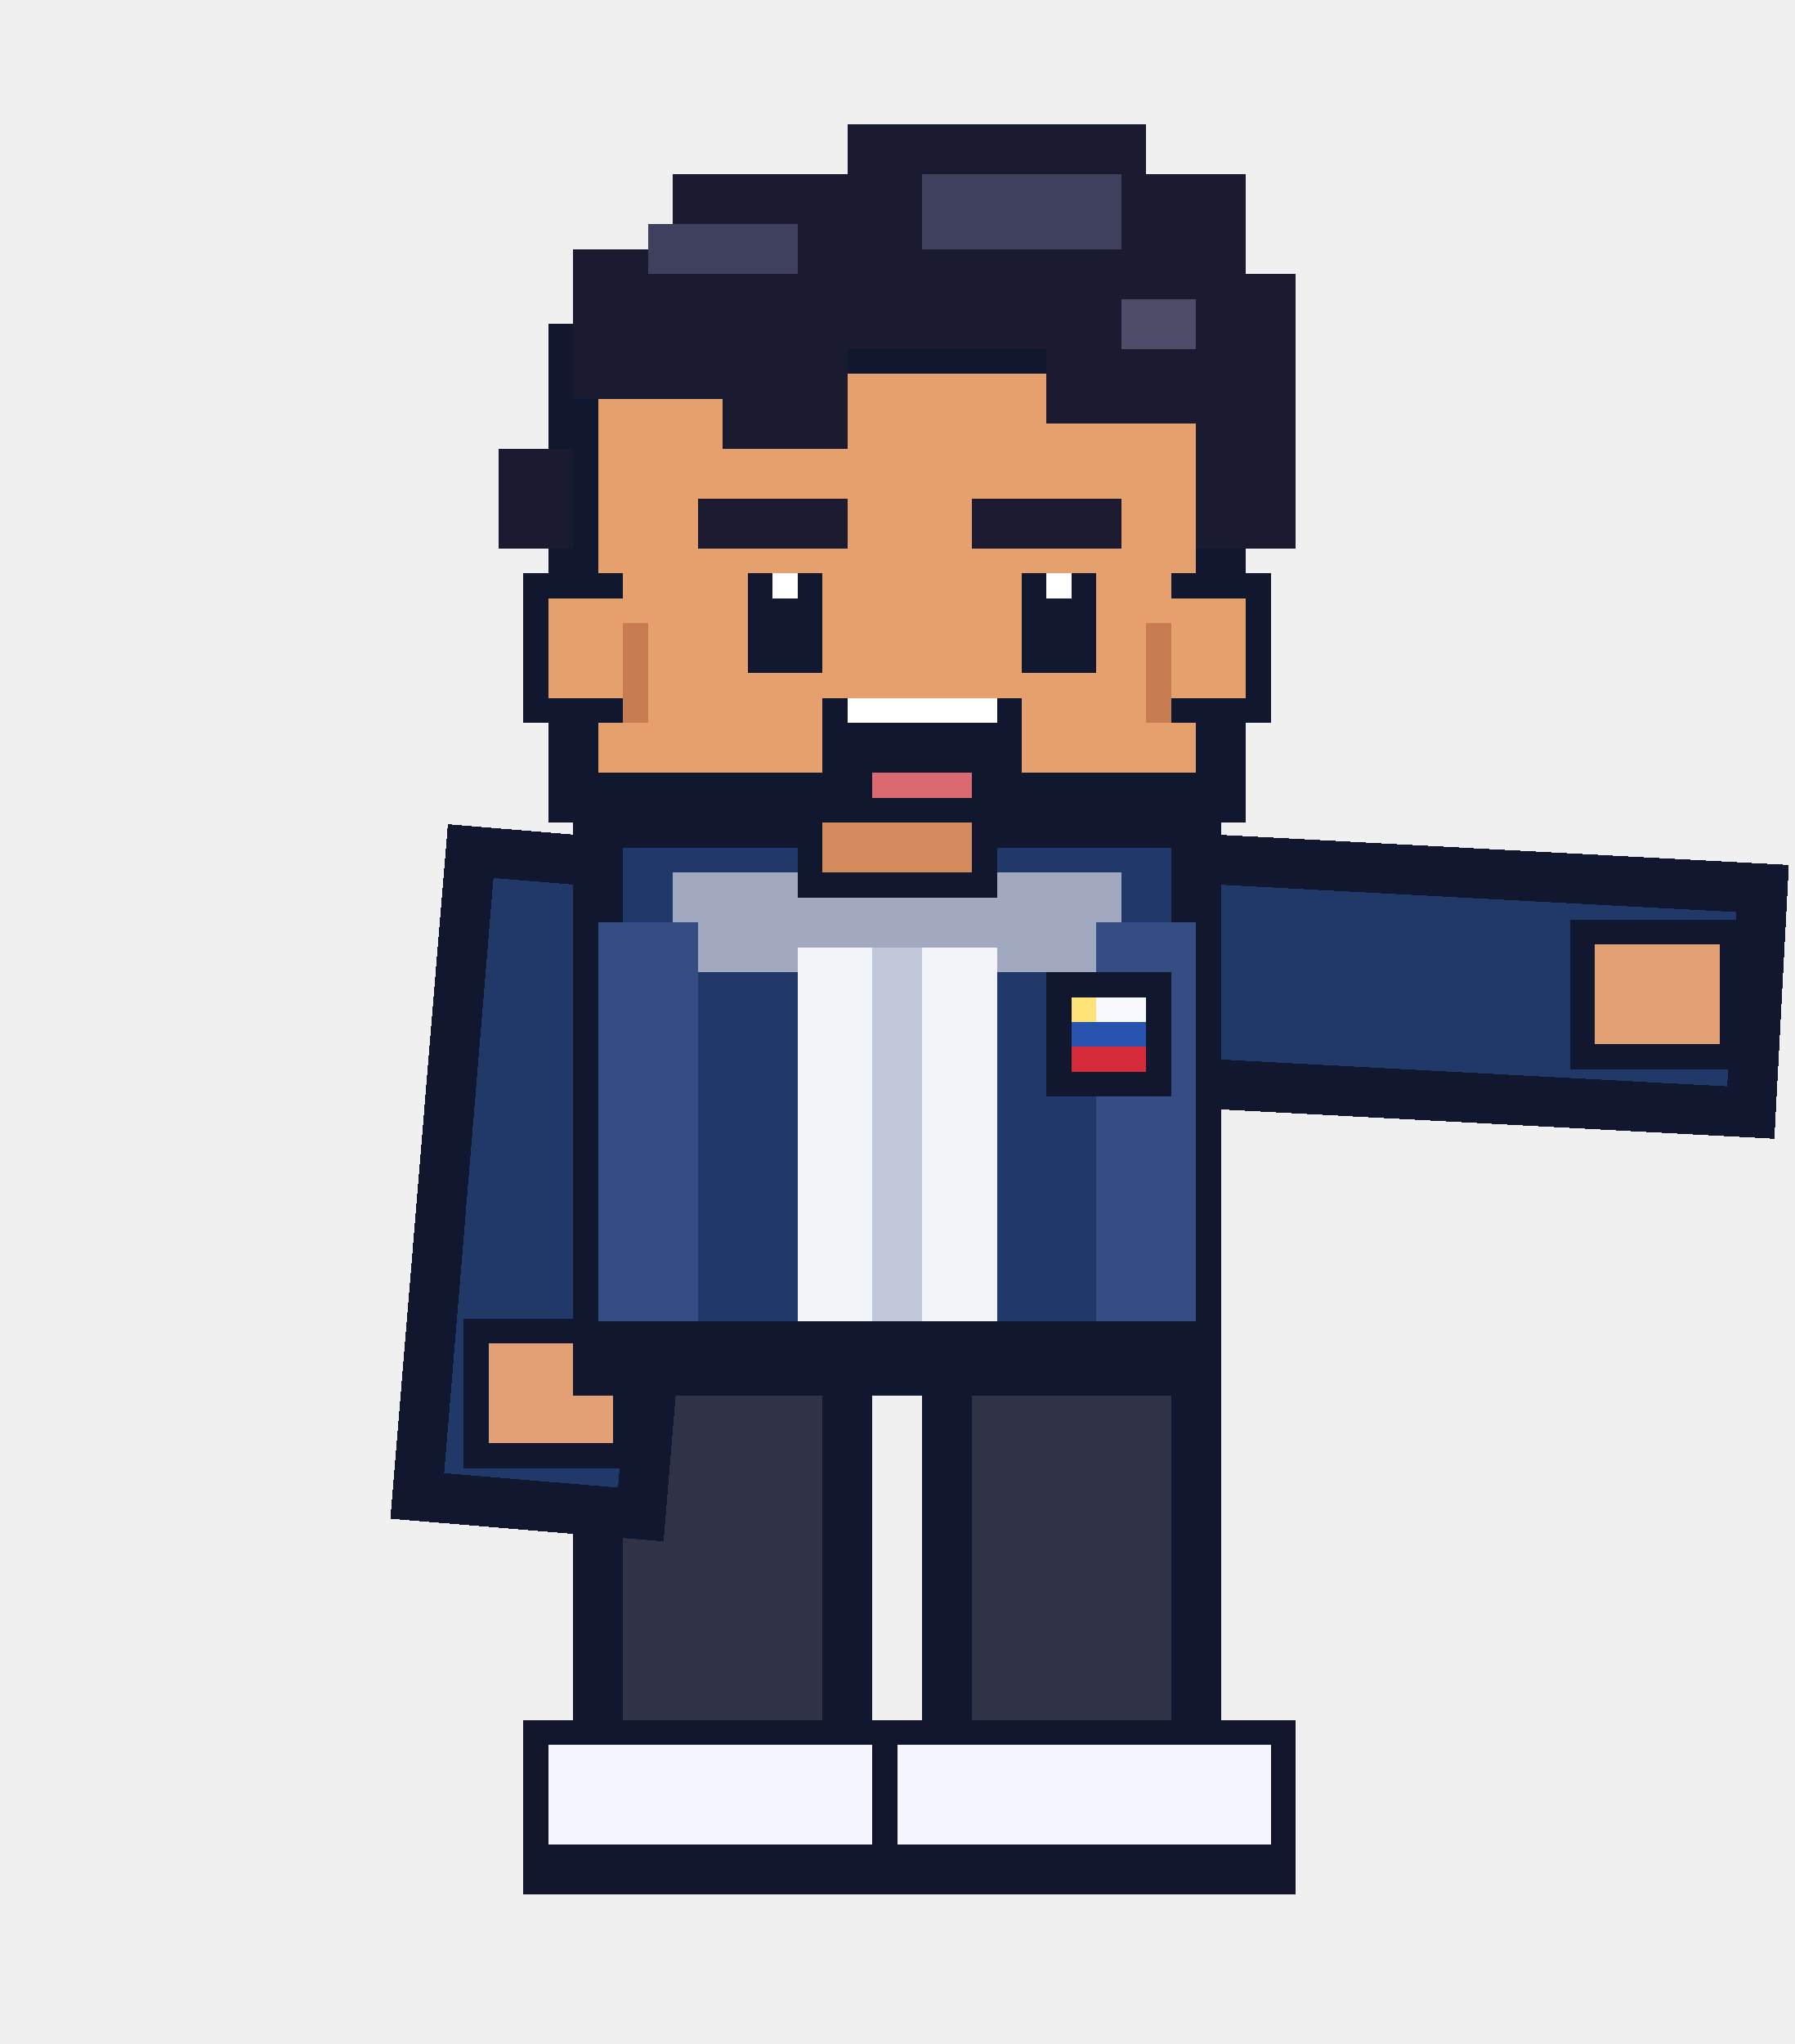
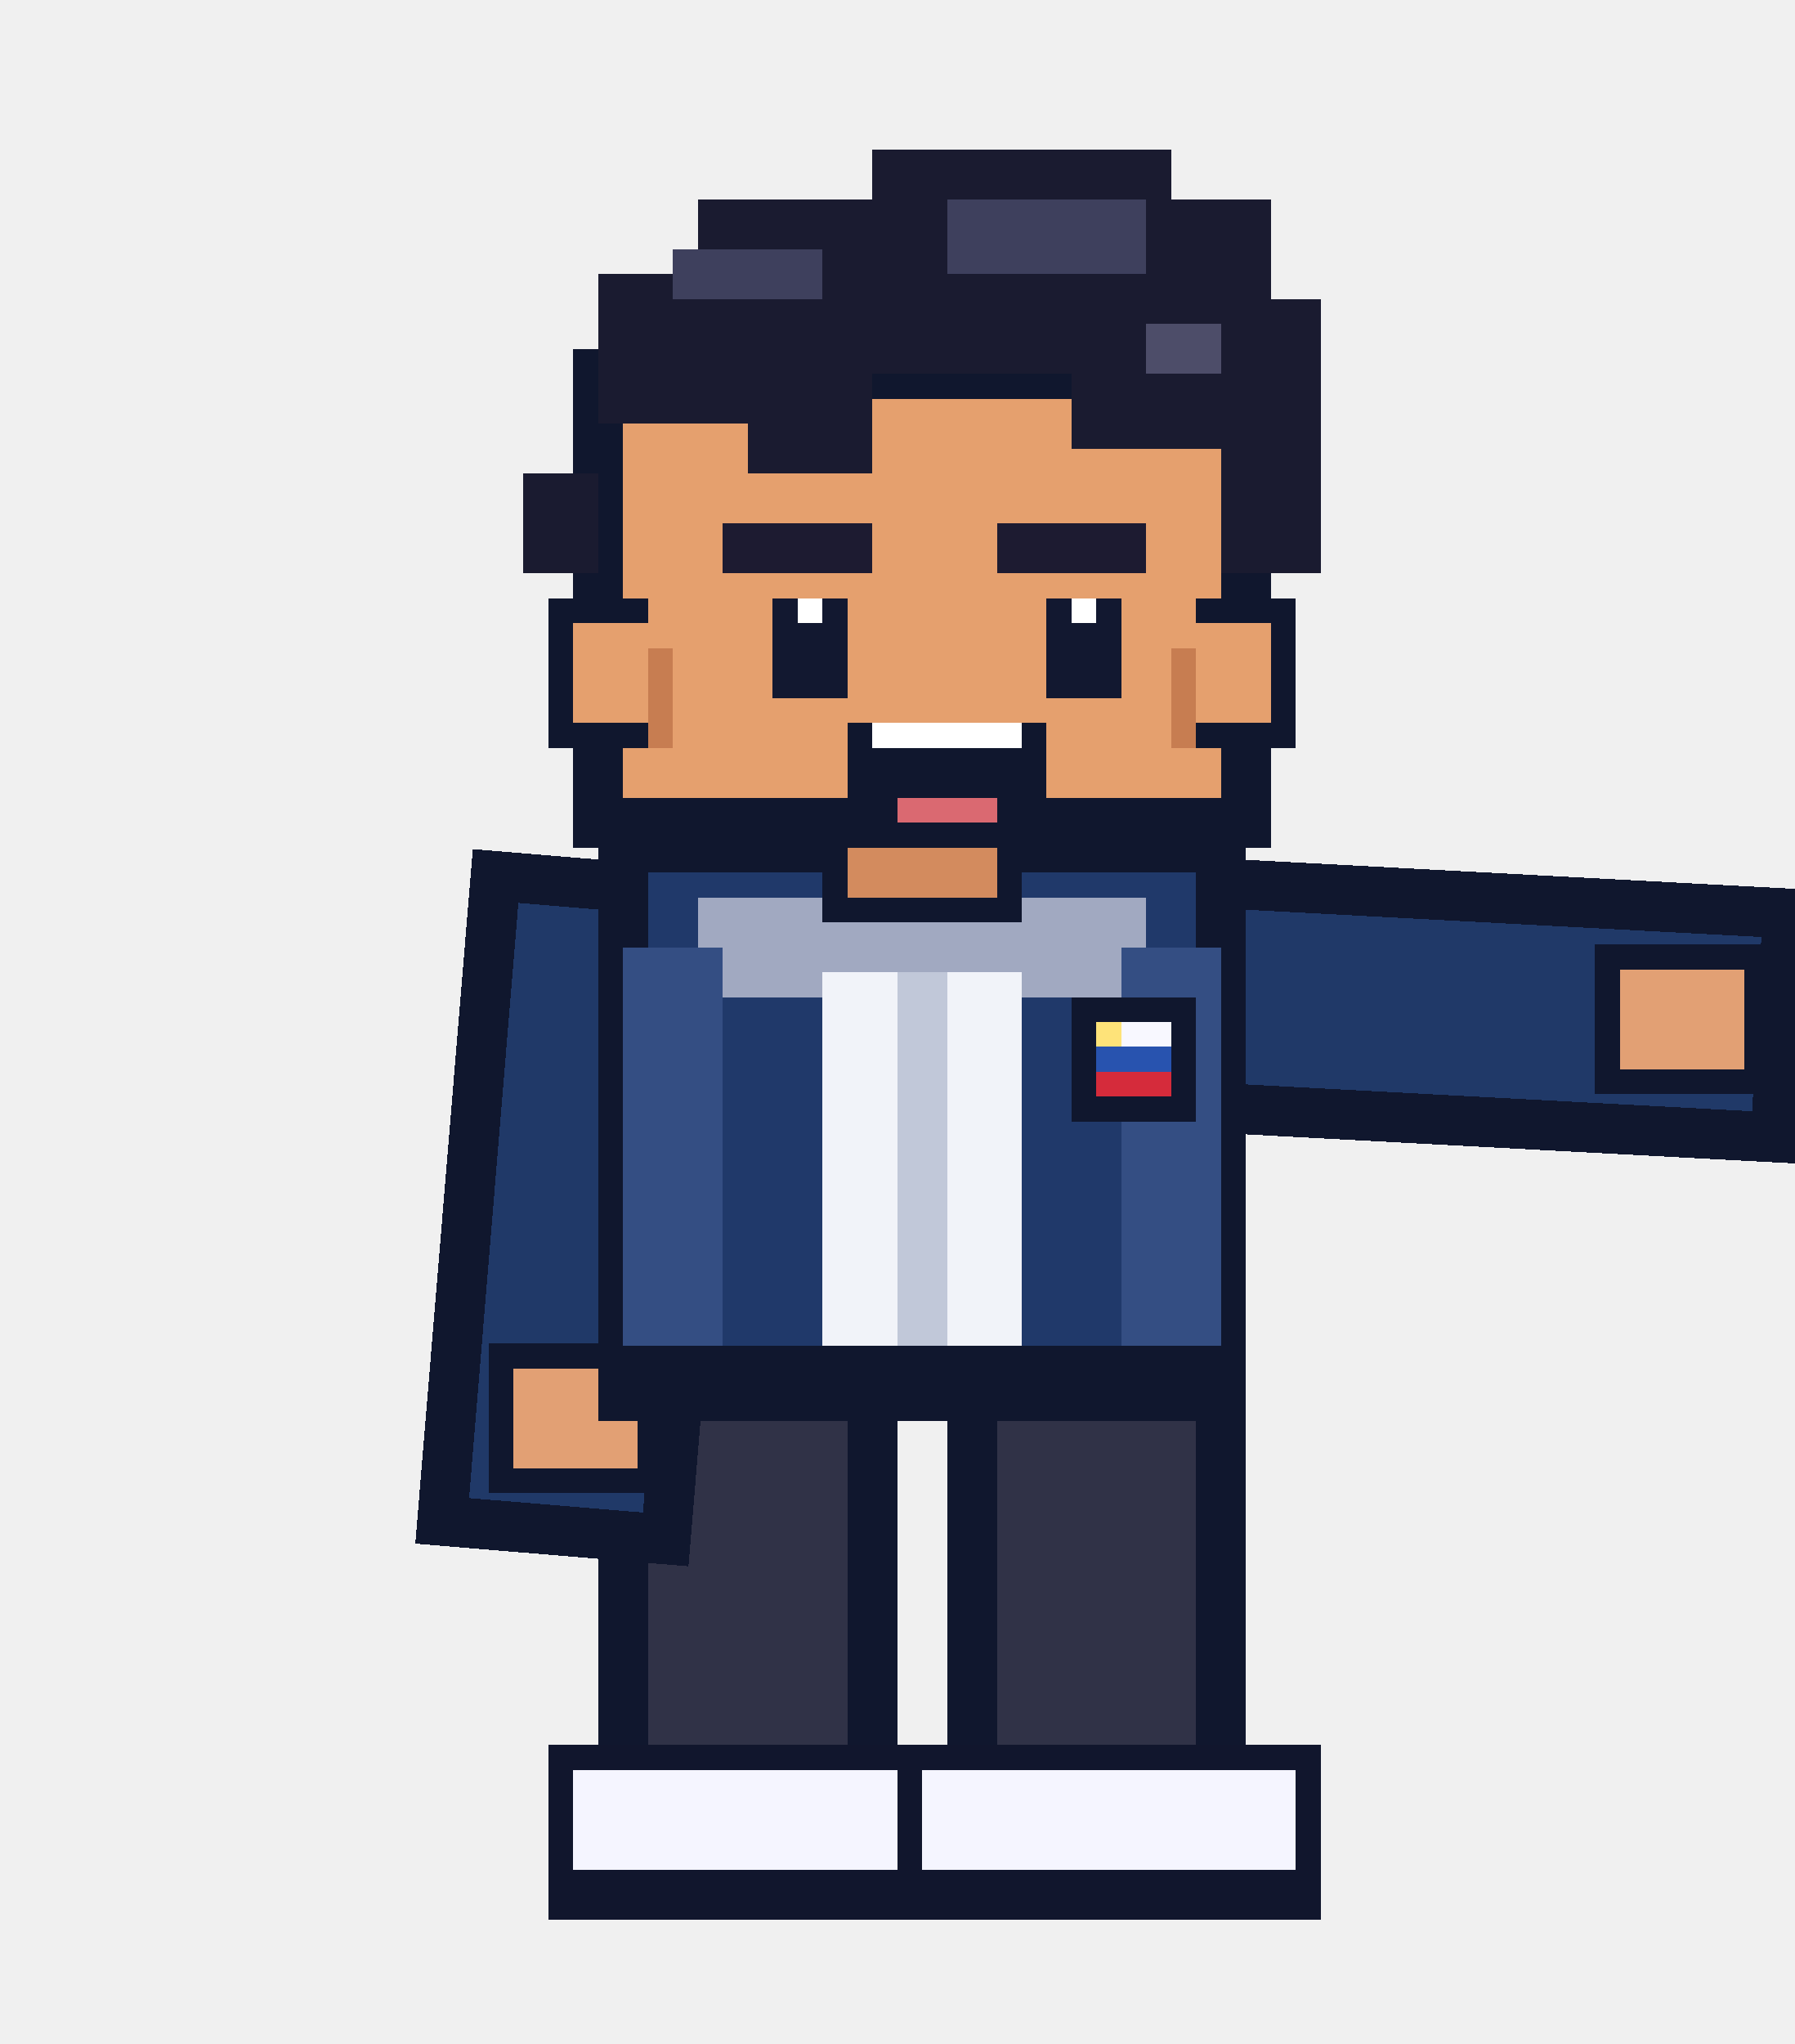
<svg xmlns="http://www.w3.org/2000/svg" viewBox="0 0 72 82" width="288" height="328" shape-rendering="crispEdges" role="img" aria-label="8-bit UrFavXBF point_object frame 3">
-   <g transform="translate(0 0)">
+   <g transform="translate(1 1)">
    <path d="M29 53L29 69" fill="none" stroke="#10172e" stroke-width="12" stroke-linecap="square" />
    <path d="M29 53L29 69" fill="none" stroke="#303247" stroke-width="8" stroke-linecap="square" />
    <path d="M43 53L43 69" fill="none" stroke="#10172e" stroke-width="12" stroke-linecap="square" />
    <path d="M43 53L43 69" fill="none" stroke="#303247" stroke-width="8" stroke-linecap="square" />
    <rect x="21" y="69" width="17" height="7" fill="#11162d" />
    <rect x="22" y="70" width="15" height="4" fill="#f5f5ff" />
    <rect x="35" y="69" width="17" height="7" fill="#11162d" />
    <rect x="36" y="70" width="15" height="4" fill="#f5f5ff" />
    <path d="M23 39L21.6 55.9" fill="none" stroke="#10172e" stroke-width="11" stroke-linecap="square" />
    <path d="M23 39L21.6 55.9" fill="none" stroke="#203968" stroke-width="7" stroke-linecap="square" />
    <path d="M49 39L66 39.9" fill="none" stroke="#10172e" stroke-width="11" stroke-linecap="square" />
    <path d="M49 39L66 39.9" fill="none" stroke="#203968" stroke-width="7" stroke-linecap="square" />
    <rect x="18.6" y="52.9" width="7" height="6" fill="#10172e" />
    <rect x="19.6" y="53.9" width="5" height="4" fill="#e2a074" />
    <rect x="63" y="36.9" width="7" height="6" fill="#10172e" />
    <rect x="64" y="37.9" width="5" height="4" fill="#e2a074" />
    <path d="M23 32h26v24H23z" fill="#10172e" />
    <rect x="25" y="34" width="22" height="19" fill="#20396a" />
    <rect x="27" y="35" width="18" height="4" fill="#a1a9c1" />
    <rect x="32" y="38" width="8" height="15" fill="#f1f3f9" />
    <rect x="35" y="38" width="2" height="15" fill="#c1c8d9" />
    <rect x="24" y="37" width="4" height="16" fill="#344e83" />
    <rect x="44" y="37" width="4" height="16" fill="#344e83" />
    <rect x="42" y="39" width="5" height="5" fill="#10172e" />
    <rect x="43" y="40" width="3" height="1" fill="#f8f8ff" />
    <rect x="43" y="41" width="3" height="1" fill="#2853af" />
    <rect x="43" y="42" width="3" height="1" fill="#d52b3b" />
    <rect x="43" y="40" width="1" height="1" fill="#fee379" />
    <rect x="32" y="29" width="8" height="7" fill="#10172e" />
    <rect x="33" y="30" width="6" height="5" fill="#d38b5e" />
    <rect x="22" y="13" width="28" height="20" fill="#10172e" />
    <rect x="24" y="15" width="24" height="16" fill="#e5a06e" />
    <rect x="24" y="25" width="2" height="4" fill="#c77d51" />
    <rect x="46" y="25" width="2" height="4" fill="#c77d51" />
    <rect x="21" y="23" width="4" height="6" fill="#10172e" />
    <rect x="22" y="24" width="3" height="4" fill="#e5a06e" />
    <rect x="47" y="23" width="4" height="6" fill="#10172e" />
    <rect x="47" y="24" width="3" height="4" fill="#e5a06e" />
    <path d="M20 18h3V10h4V7h7V5h12v2h4v4h2v11h-4v-5h-6v-3h-8v4h-5v-2h-6v6h-3z" fill="#1a1b30" />
    <rect x="26" y="9" width="6" height="2" fill="#3e405d" />
    <rect x="37" y="7" width="8" height="3" fill="#3e405d" />
    <rect x="45" y="12" width="3" height="2" fill="#4d4d69" />
    <rect x="28" y="20" width="6" height="2" fill="#1d1b31" />
    <rect x="39" y="20" width="6" height="2" fill="#1d1b31" />
    <rect x="30" y="23" width="3" height="4" fill="#121830" />
    <rect x="41" y="23" width="3" height="4" fill="#121830" />
    <rect x="31" y="23" width="1" height="1" fill="#fff" />
    <rect x="42" y="23" width="1" height="1" fill="#fff" />
    <rect x="33" y="28" width="8" height="4" fill="#10172e" />
    <rect x="34" y="28" width="6" height="1" fill="#fff" />
    <rect x="35" y="31" width="4" height="1" fill="#da6971" />
  </g>
</svg>
